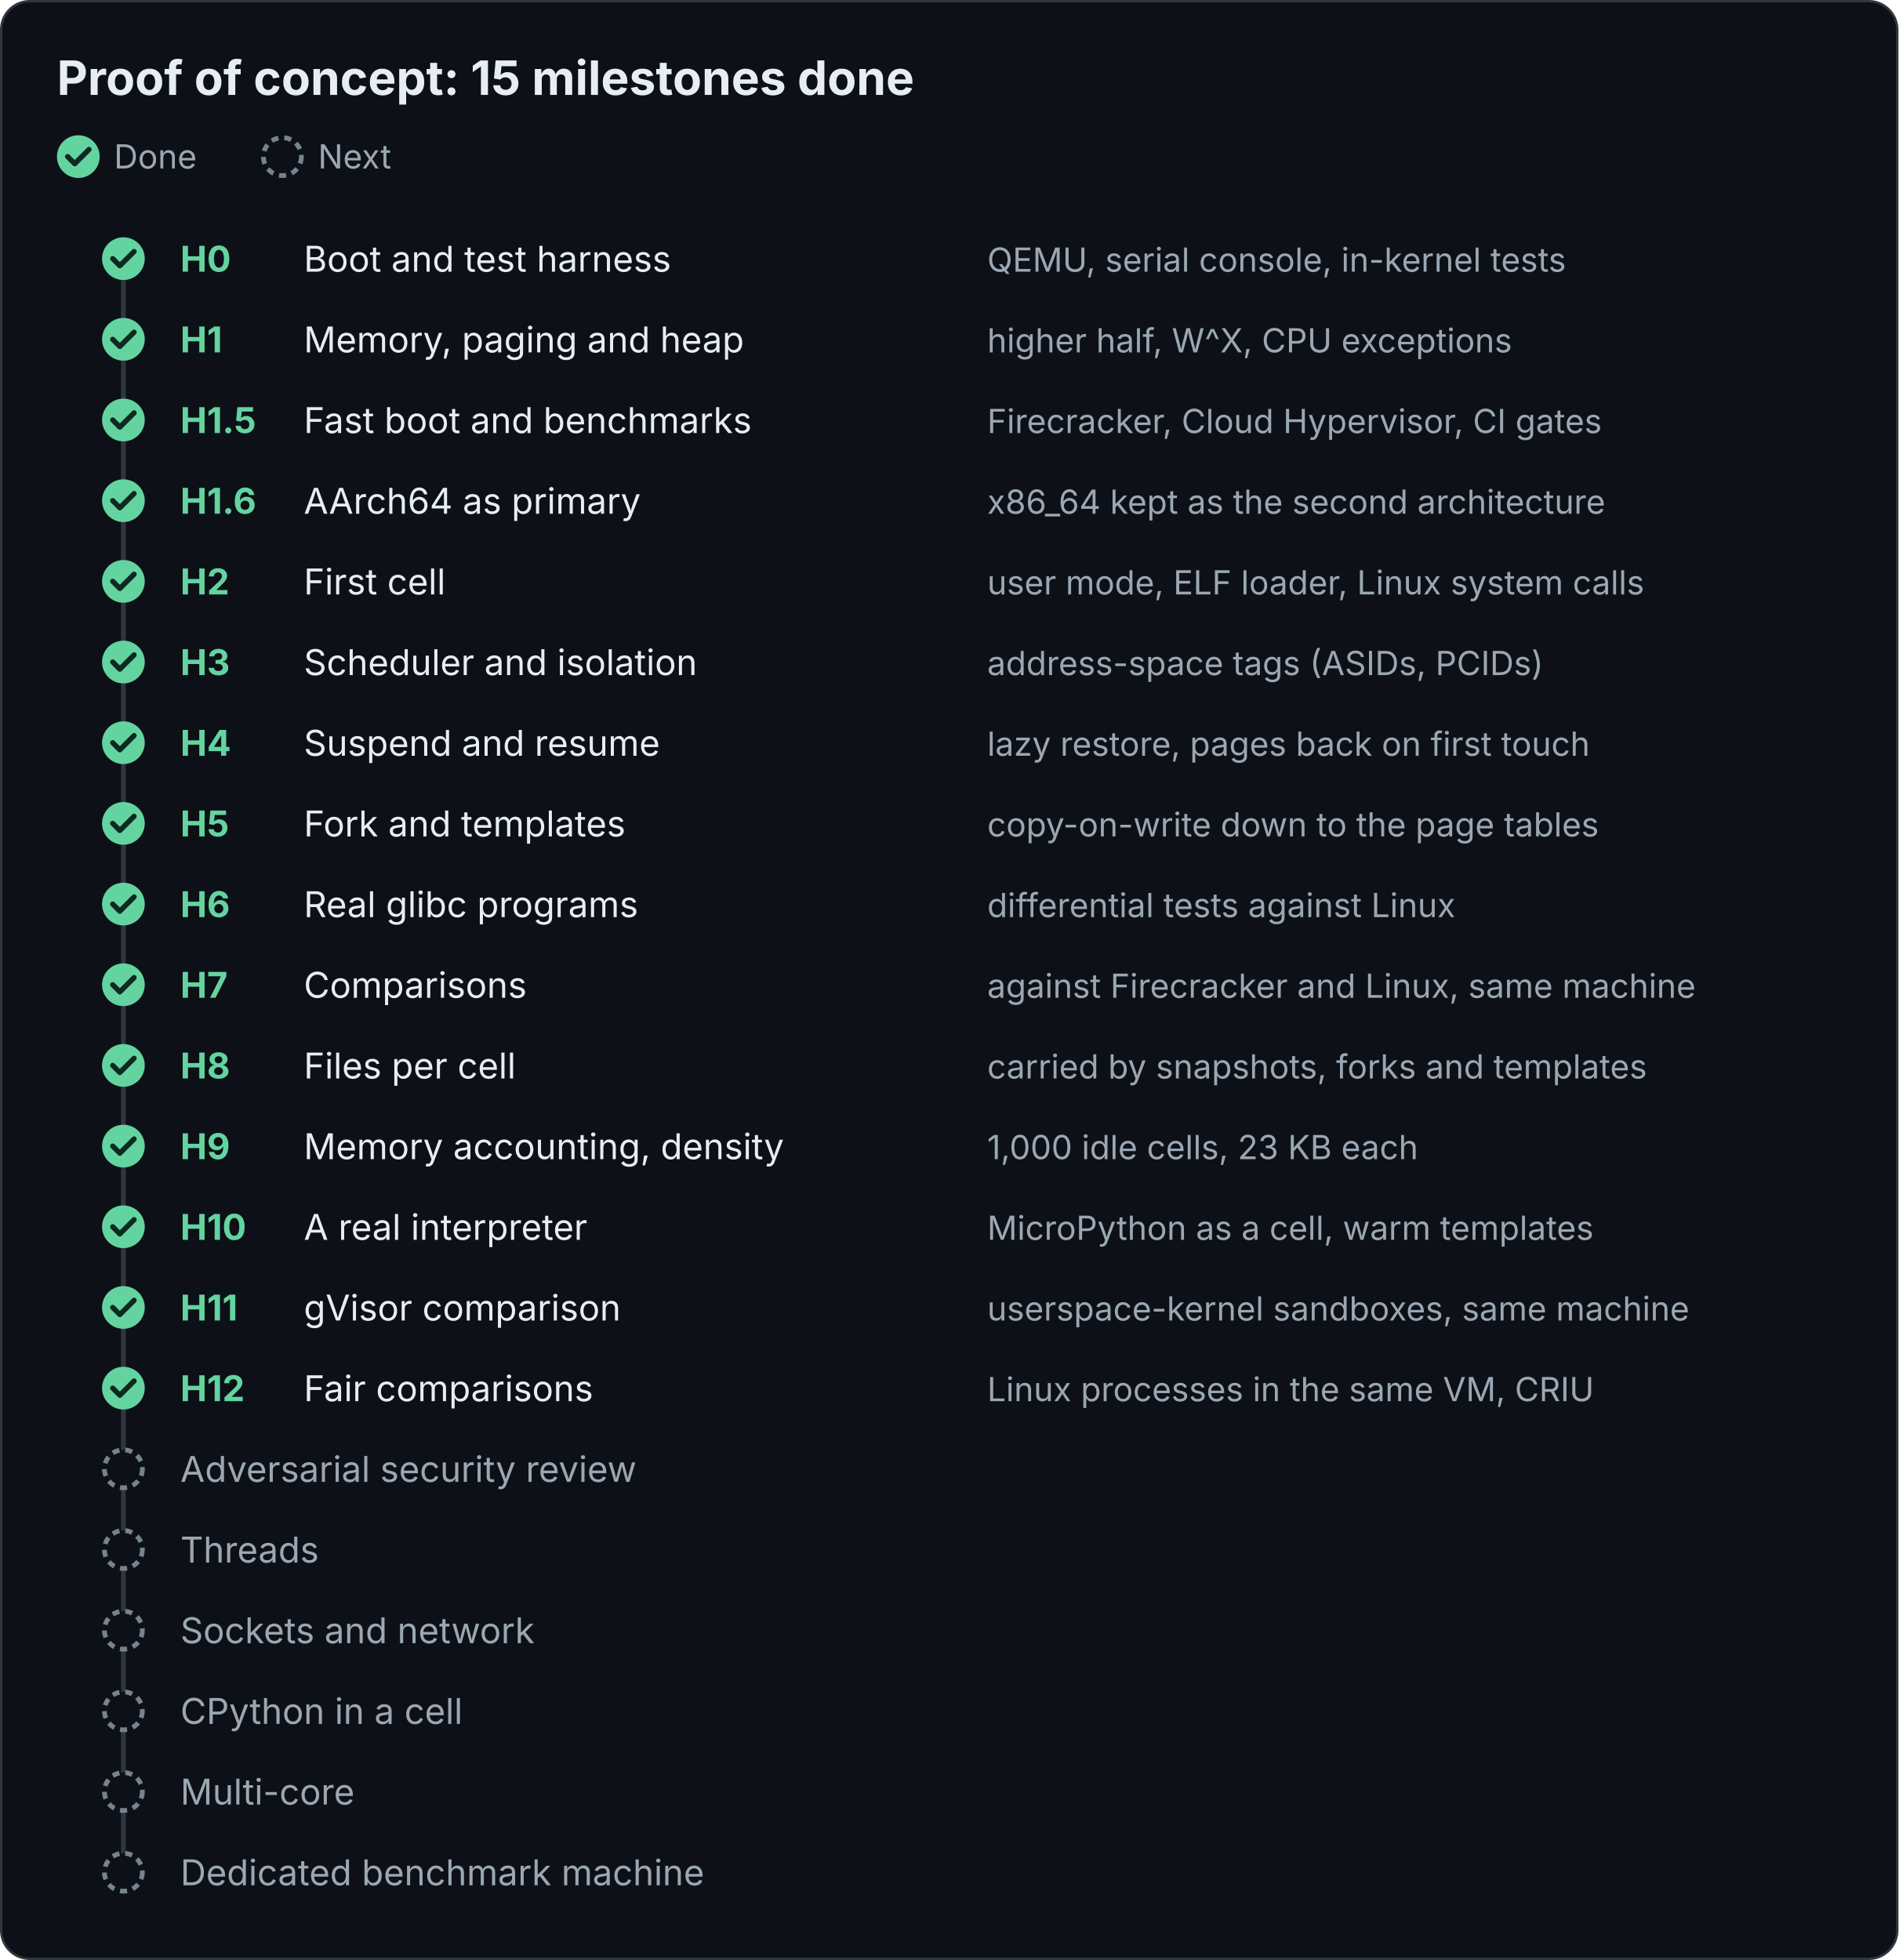
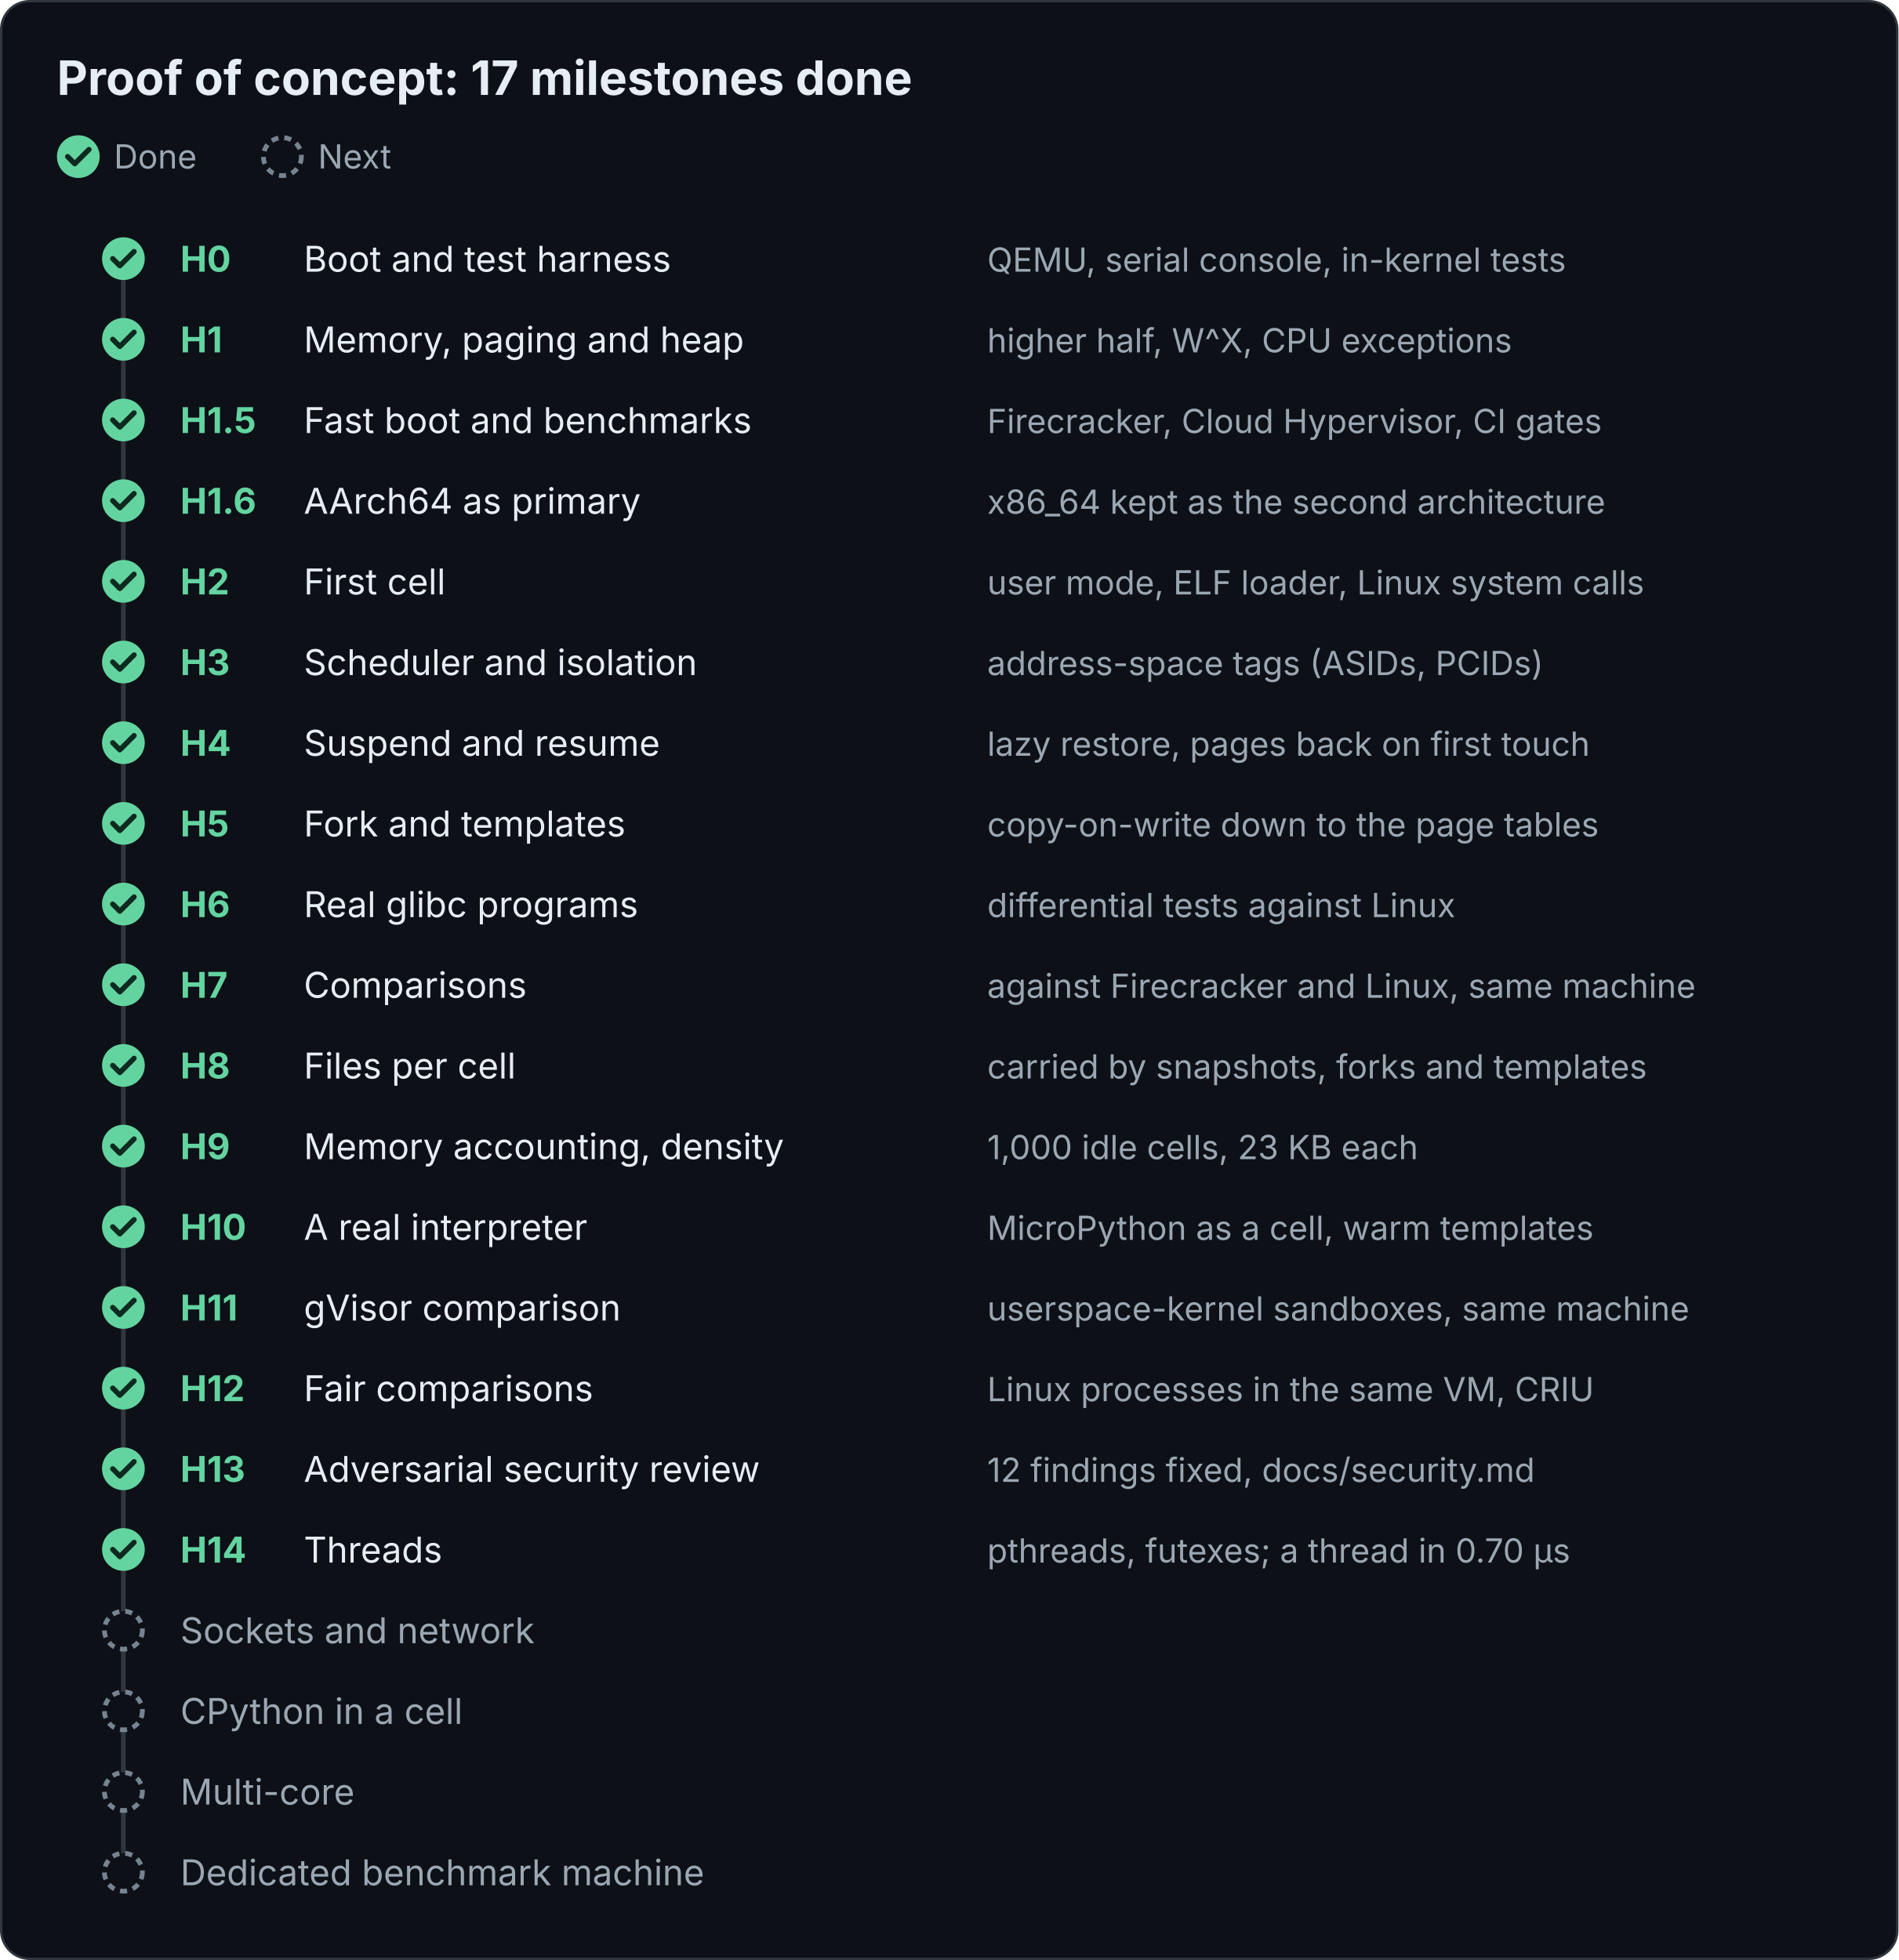
<svg xmlns="http://www.w3.org/2000/svg" viewBox="0 0 800 826" width="800" height="826" role="img" font-family="Inter, -apple-system, Segoe UI, Helvetica, Arial, sans-serif">
  <defs>
    <marker id="a" viewBox="0 0 10 10" refX="9" refY="5" markerWidth="7" markerHeight="7" orient="auto-start-reverse">
      <path d="M0 0L10 5L0 10z" fill="#8b98a5" />
    </marker>
  </defs>
  <rect class="bg" x="0.5" y="0.5" width="799" height="825" rx="12" fill="#0d1117" stroke="#30363d" />
-   <text x="24" y="40" font-size="20" fill="#e6edf3" font-weight="700">Proof of concept: 15 milestones done</text>
+   <text x="24" y="40" font-size="20" fill="#e6edf3" font-weight="700">Proof of concept: 17 milestones done</text>
  <circle cx="33" cy="66" r="9" fill="#63d4a0" />
  <path d="M28.5 66l3 3l6-6" fill="none" stroke="#0e2a20" stroke-width="2.2" stroke-linecap="round" stroke-linejoin="round" />
  <text x="48" y="71" font-size="14" fill="#9ba7b3">Done</text>
  <circle cx="119" cy="66" r="8" fill="#0d1117" stroke="#768390" stroke-width="2" stroke-dasharray="3 2.5" />
  <text x="134" y="71" font-size="14" fill="#9ba7b3">Next</text>
  <line x1="52" y1="109.0" x2="52" y2="789.0" stroke="#30363d" stroke-width="2" />
  <circle cx="52" cy="109.0" r="9" fill="#63d4a0" />
  <path d="M47.5 109.0l3 3l6-6" fill="none" stroke="#0e2a20" stroke-width="2.2" stroke-linecap="round" stroke-linejoin="round" />
  <text x="76" y="114.5" font-size="15" fill="#63d4a0" font-weight="700">H0</text>
  <text x="128" y="114.5" font-size="15" fill="#e6edf3">Boot and test harness</text>
  <text x="416" y="114.5" font-size="14" fill="#9ba7b3">QEMU, serial console, in-kernel tests</text>
  <circle cx="52" cy="143.0" r="9" fill="#63d4a0" />
  <path d="M47.5 143.0l3 3l6-6" fill="none" stroke="#0e2a20" stroke-width="2.2" stroke-linecap="round" stroke-linejoin="round" />
  <text x="76" y="148.5" font-size="15" fill="#63d4a0" font-weight="700">H1</text>
  <text x="128" y="148.5" font-size="15" fill="#e6edf3">Memory, paging and heap</text>
  <text x="416" y="148.5" font-size="14" fill="#9ba7b3">higher half, W^X, CPU exceptions</text>
  <circle cx="52" cy="177.0" r="9" fill="#63d4a0" />
  <path d="M47.5 177.0l3 3l6-6" fill="none" stroke="#0e2a20" stroke-width="2.2" stroke-linecap="round" stroke-linejoin="round" />
  <text x="76" y="182.5" font-size="15" fill="#63d4a0" font-weight="700">H1.5</text>
  <text x="128" y="182.5" font-size="15" fill="#e6edf3">Fast boot and benchmarks</text>
  <text x="416" y="182.5" font-size="14" fill="#9ba7b3">Firecracker, Cloud Hypervisor, CI gates</text>
  <circle cx="52" cy="211.0" r="9" fill="#63d4a0" />
  <path d="M47.5 211.0l3 3l6-6" fill="none" stroke="#0e2a20" stroke-width="2.2" stroke-linecap="round" stroke-linejoin="round" />
  <text x="76" y="216.5" font-size="15" fill="#63d4a0" font-weight="700">H1.6</text>
  <text x="128" y="216.5" font-size="15" fill="#e6edf3">AArch64 as primary</text>
  <text x="416" y="216.5" font-size="14" fill="#9ba7b3">x86_64 kept as the second architecture</text>
  <circle cx="52" cy="245.0" r="9" fill="#63d4a0" />
  <path d="M47.5 245.0l3 3l6-6" fill="none" stroke="#0e2a20" stroke-width="2.2" stroke-linecap="round" stroke-linejoin="round" />
  <text x="76" y="250.5" font-size="15" fill="#63d4a0" font-weight="700">H2</text>
  <text x="128" y="250.5" font-size="15" fill="#e6edf3">First cell</text>
  <text x="416" y="250.5" font-size="14" fill="#9ba7b3">user mode, ELF loader, Linux system calls</text>
  <circle cx="52" cy="279.0" r="9" fill="#63d4a0" />
  <path d="M47.5 279.0l3 3l6-6" fill="none" stroke="#0e2a20" stroke-width="2.2" stroke-linecap="round" stroke-linejoin="round" />
  <text x="76" y="284.5" font-size="15" fill="#63d4a0" font-weight="700">H3</text>
  <text x="128" y="284.5" font-size="15" fill="#e6edf3">Scheduler and isolation</text>
  <text x="416" y="284.5" font-size="14" fill="#9ba7b3">address-space tags (ASIDs, PCIDs)</text>
  <circle cx="52" cy="313.0" r="9" fill="#63d4a0" />
  <path d="M47.5 313.0l3 3l6-6" fill="none" stroke="#0e2a20" stroke-width="2.2" stroke-linecap="round" stroke-linejoin="round" />
  <text x="76" y="318.5" font-size="15" fill="#63d4a0" font-weight="700">H4</text>
  <text x="128" y="318.5" font-size="15" fill="#e6edf3">Suspend and resume</text>
  <text x="416" y="318.5" font-size="14" fill="#9ba7b3">lazy restore, pages back on first touch</text>
  <circle cx="52" cy="347.0" r="9" fill="#63d4a0" />
  <path d="M47.5 347.0l3 3l6-6" fill="none" stroke="#0e2a20" stroke-width="2.2" stroke-linecap="round" stroke-linejoin="round" />
  <text x="76" y="352.5" font-size="15" fill="#63d4a0" font-weight="700">H5</text>
  <text x="128" y="352.5" font-size="15" fill="#e6edf3">Fork and templates</text>
  <text x="416" y="352.5" font-size="14" fill="#9ba7b3">copy-on-write down to the page tables</text>
  <circle cx="52" cy="381.0" r="9" fill="#63d4a0" />
  <path d="M47.5 381.0l3 3l6-6" fill="none" stroke="#0e2a20" stroke-width="2.2" stroke-linecap="round" stroke-linejoin="round" />
  <text x="76" y="386.5" font-size="15" fill="#63d4a0" font-weight="700">H6</text>
  <text x="128" y="386.5" font-size="15" fill="#e6edf3">Real glibc programs</text>
  <text x="416" y="386.5" font-size="14" fill="#9ba7b3">differential tests against Linux</text>
  <circle cx="52" cy="415.0" r="9" fill="#63d4a0" />
  <path d="M47.5 415.0l3 3l6-6" fill="none" stroke="#0e2a20" stroke-width="2.2" stroke-linecap="round" stroke-linejoin="round" />
  <text x="76" y="420.5" font-size="15" fill="#63d4a0" font-weight="700">H7</text>
  <text x="128" y="420.5" font-size="15" fill="#e6edf3">Comparisons</text>
  <text x="416" y="420.5" font-size="14" fill="#9ba7b3">against Firecracker and Linux, same machine</text>
  <circle cx="52" cy="449.0" r="9" fill="#63d4a0" />
  <path d="M47.5 449.0l3 3l6-6" fill="none" stroke="#0e2a20" stroke-width="2.2" stroke-linecap="round" stroke-linejoin="round" />
  <text x="76" y="454.5" font-size="15" fill="#63d4a0" font-weight="700">H8</text>
  <text x="128" y="454.5" font-size="15" fill="#e6edf3">Files per cell</text>
  <text x="416" y="454.5" font-size="14" fill="#9ba7b3">carried by snapshots, forks and templates</text>
  <circle cx="52" cy="483.0" r="9" fill="#63d4a0" />
  <path d="M47.5 483.0l3 3l6-6" fill="none" stroke="#0e2a20" stroke-width="2.2" stroke-linecap="round" stroke-linejoin="round" />
  <text x="76" y="488.5" font-size="15" fill="#63d4a0" font-weight="700">H9</text>
  <text x="128" y="488.5" font-size="15" fill="#e6edf3">Memory accounting, density</text>
  <text x="416" y="488.5" font-size="14" fill="#9ba7b3">1,000 idle cells, 23 KB each</text>
  <circle cx="52" cy="517.0" r="9" fill="#63d4a0" />
  <path d="M47.5 517.0l3 3l6-6" fill="none" stroke="#0e2a20" stroke-width="2.2" stroke-linecap="round" stroke-linejoin="round" />
  <text x="76" y="522.5" font-size="15" fill="#63d4a0" font-weight="700">H10</text>
  <text x="128" y="522.5" font-size="15" fill="#e6edf3">A real interpreter</text>
  <text x="416" y="522.5" font-size="14" fill="#9ba7b3">MicroPython as a cell, warm templates</text>
  <circle cx="52" cy="551.0" r="9" fill="#63d4a0" />
  <path d="M47.5 551.0l3 3l6-6" fill="none" stroke="#0e2a20" stroke-width="2.2" stroke-linecap="round" stroke-linejoin="round" />
  <text x="76" y="556.5" font-size="15" fill="#63d4a0" font-weight="700">H11</text>
  <text x="128" y="556.5" font-size="15" fill="#e6edf3">gVisor comparison</text>
  <text x="416" y="556.5" font-size="14" fill="#9ba7b3">userspace-kernel sandboxes, same machine</text>
  <circle cx="52" cy="585.0" r="9" fill="#63d4a0" />
  <path d="M47.5 585.0l3 3l6-6" fill="none" stroke="#0e2a20" stroke-width="2.2" stroke-linecap="round" stroke-linejoin="round" />
  <text x="76" y="590.5" font-size="15" fill="#63d4a0" font-weight="700">H12</text>
  <text x="128" y="590.5" font-size="15" fill="#e6edf3">Fair comparisons</text>
  <text x="416" y="590.5" font-size="14" fill="#9ba7b3">Linux processes in the same VM, CRIU</text>
-   <circle cx="52" cy="619.0" r="8" fill="#0d1117" stroke="#768390" stroke-width="2" stroke-dasharray="3 2.5" />
-   <text x="76" y="624.5" font-size="15" fill="#9ba7b3">Adversarial security review</text>
-   <circle cx="52" cy="653.0" r="8" fill="#0d1117" stroke="#768390" stroke-width="2" stroke-dasharray="3 2.5" />
-   <text x="76" y="658.5" font-size="15" fill="#9ba7b3">Threads</text>
+   <circle cx="52" cy="619.0" r="9" fill="#63d4a0" />
+   <path d="M47.5 619.0l3 3l6-6" fill="none" stroke="#0e2a20" stroke-width="2.2" stroke-linecap="round" stroke-linejoin="round" />
+   <text x="76" y="624.5" font-size="15" fill="#63d4a0" font-weight="700">H13</text>
+   <text x="128" y="624.5" font-size="15" fill="#e6edf3">Adversarial security review</text>
+   <text x="416" y="624.5" font-size="14" fill="#9ba7b3">12 findings fixed, docs/security.md</text>
+   <circle cx="52" cy="653.0" r="9" fill="#63d4a0" />
+   <path d="M47.5 653.0l3 3l6-6" fill="none" stroke="#0e2a20" stroke-width="2.2" stroke-linecap="round" stroke-linejoin="round" />
+   <text x="76" y="658.5" font-size="15" fill="#63d4a0" font-weight="700">H14</text>
+   <text x="128" y="658.5" font-size="15" fill="#e6edf3">Threads</text>
+   <text x="416" y="658.5" font-size="14" fill="#9ba7b3">pthreads, futexes; a thread in 0.70 µs</text>
  <circle cx="52" cy="687.0" r="8" fill="#0d1117" stroke="#768390" stroke-width="2" stroke-dasharray="3 2.5" />
  <text x="76" y="692.5" font-size="15" fill="#9ba7b3">Sockets and network</text>
  <circle cx="52" cy="721.0" r="8" fill="#0d1117" stroke="#768390" stroke-width="2" stroke-dasharray="3 2.5" />
  <text x="76" y="726.5" font-size="15" fill="#9ba7b3">CPython in a cell</text>
  <circle cx="52" cy="755.0" r="8" fill="#0d1117" stroke="#768390" stroke-width="2" stroke-dasharray="3 2.5" />
  <text x="76" y="760.5" font-size="15" fill="#9ba7b3">Multi-core</text>
  <circle cx="52" cy="789.0" r="8" fill="#0d1117" stroke="#768390" stroke-width="2" stroke-dasharray="3 2.5" />
  <text x="76" y="794.5" font-size="15" fill="#9ba7b3">Dedicated benchmark machine</text>
</svg>
